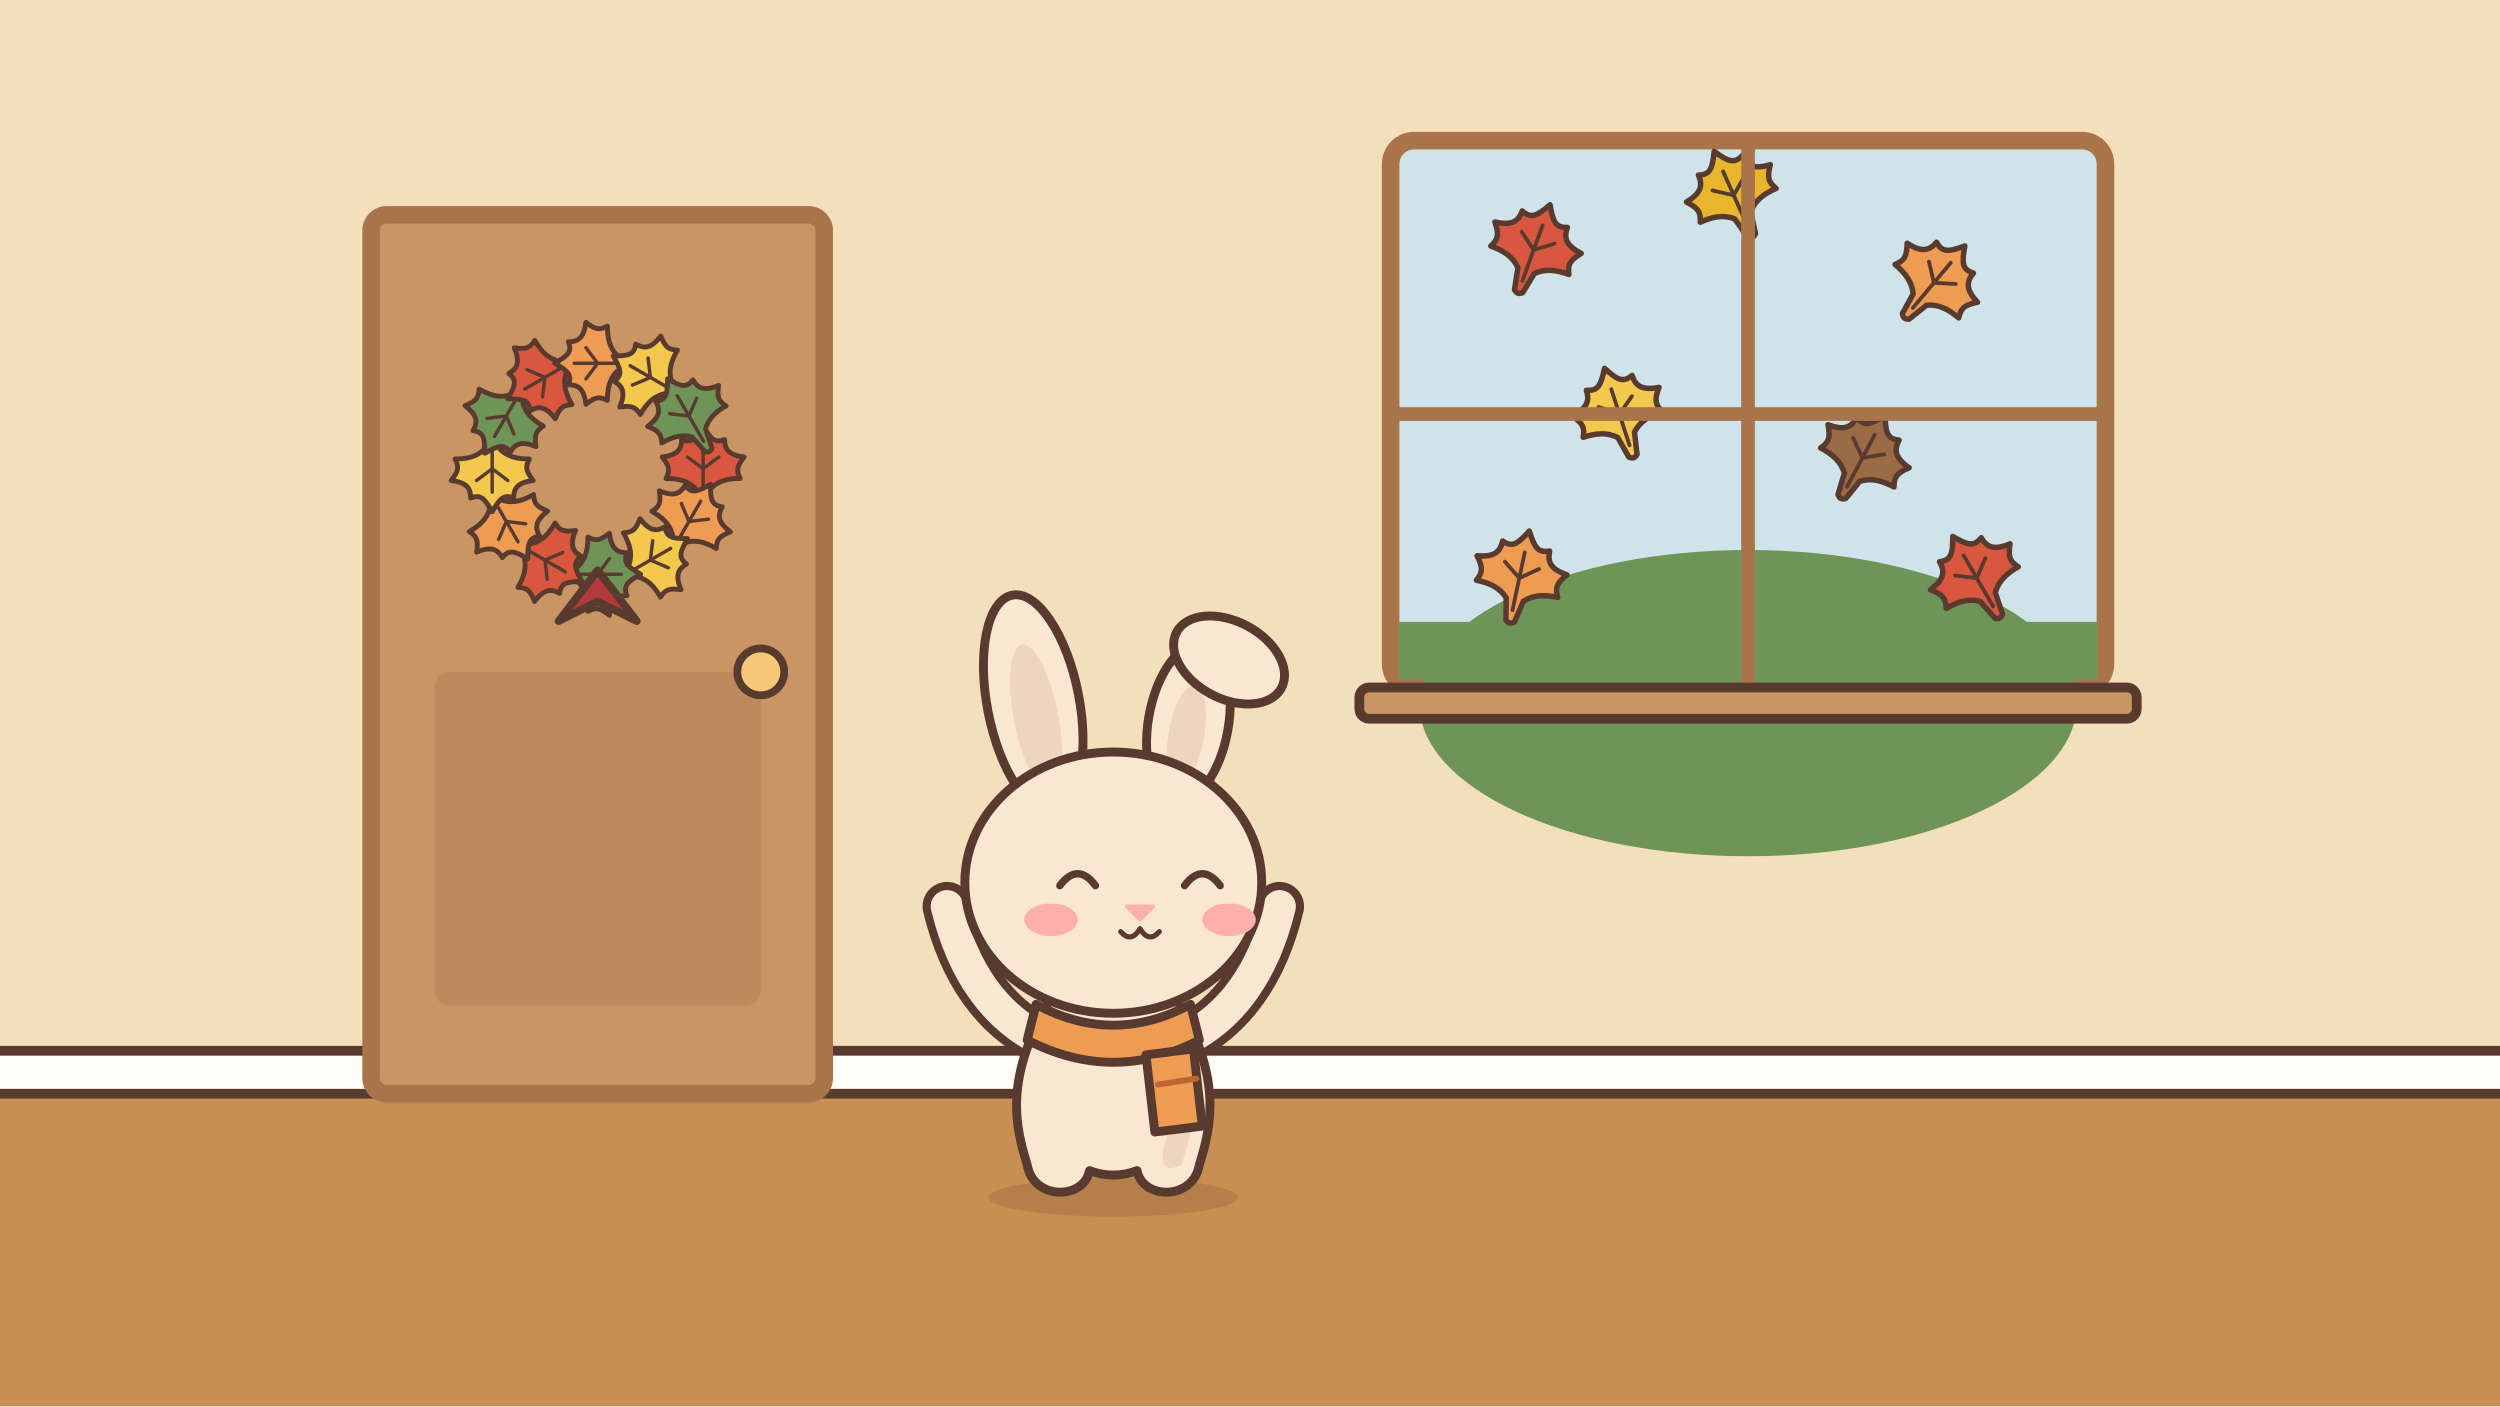
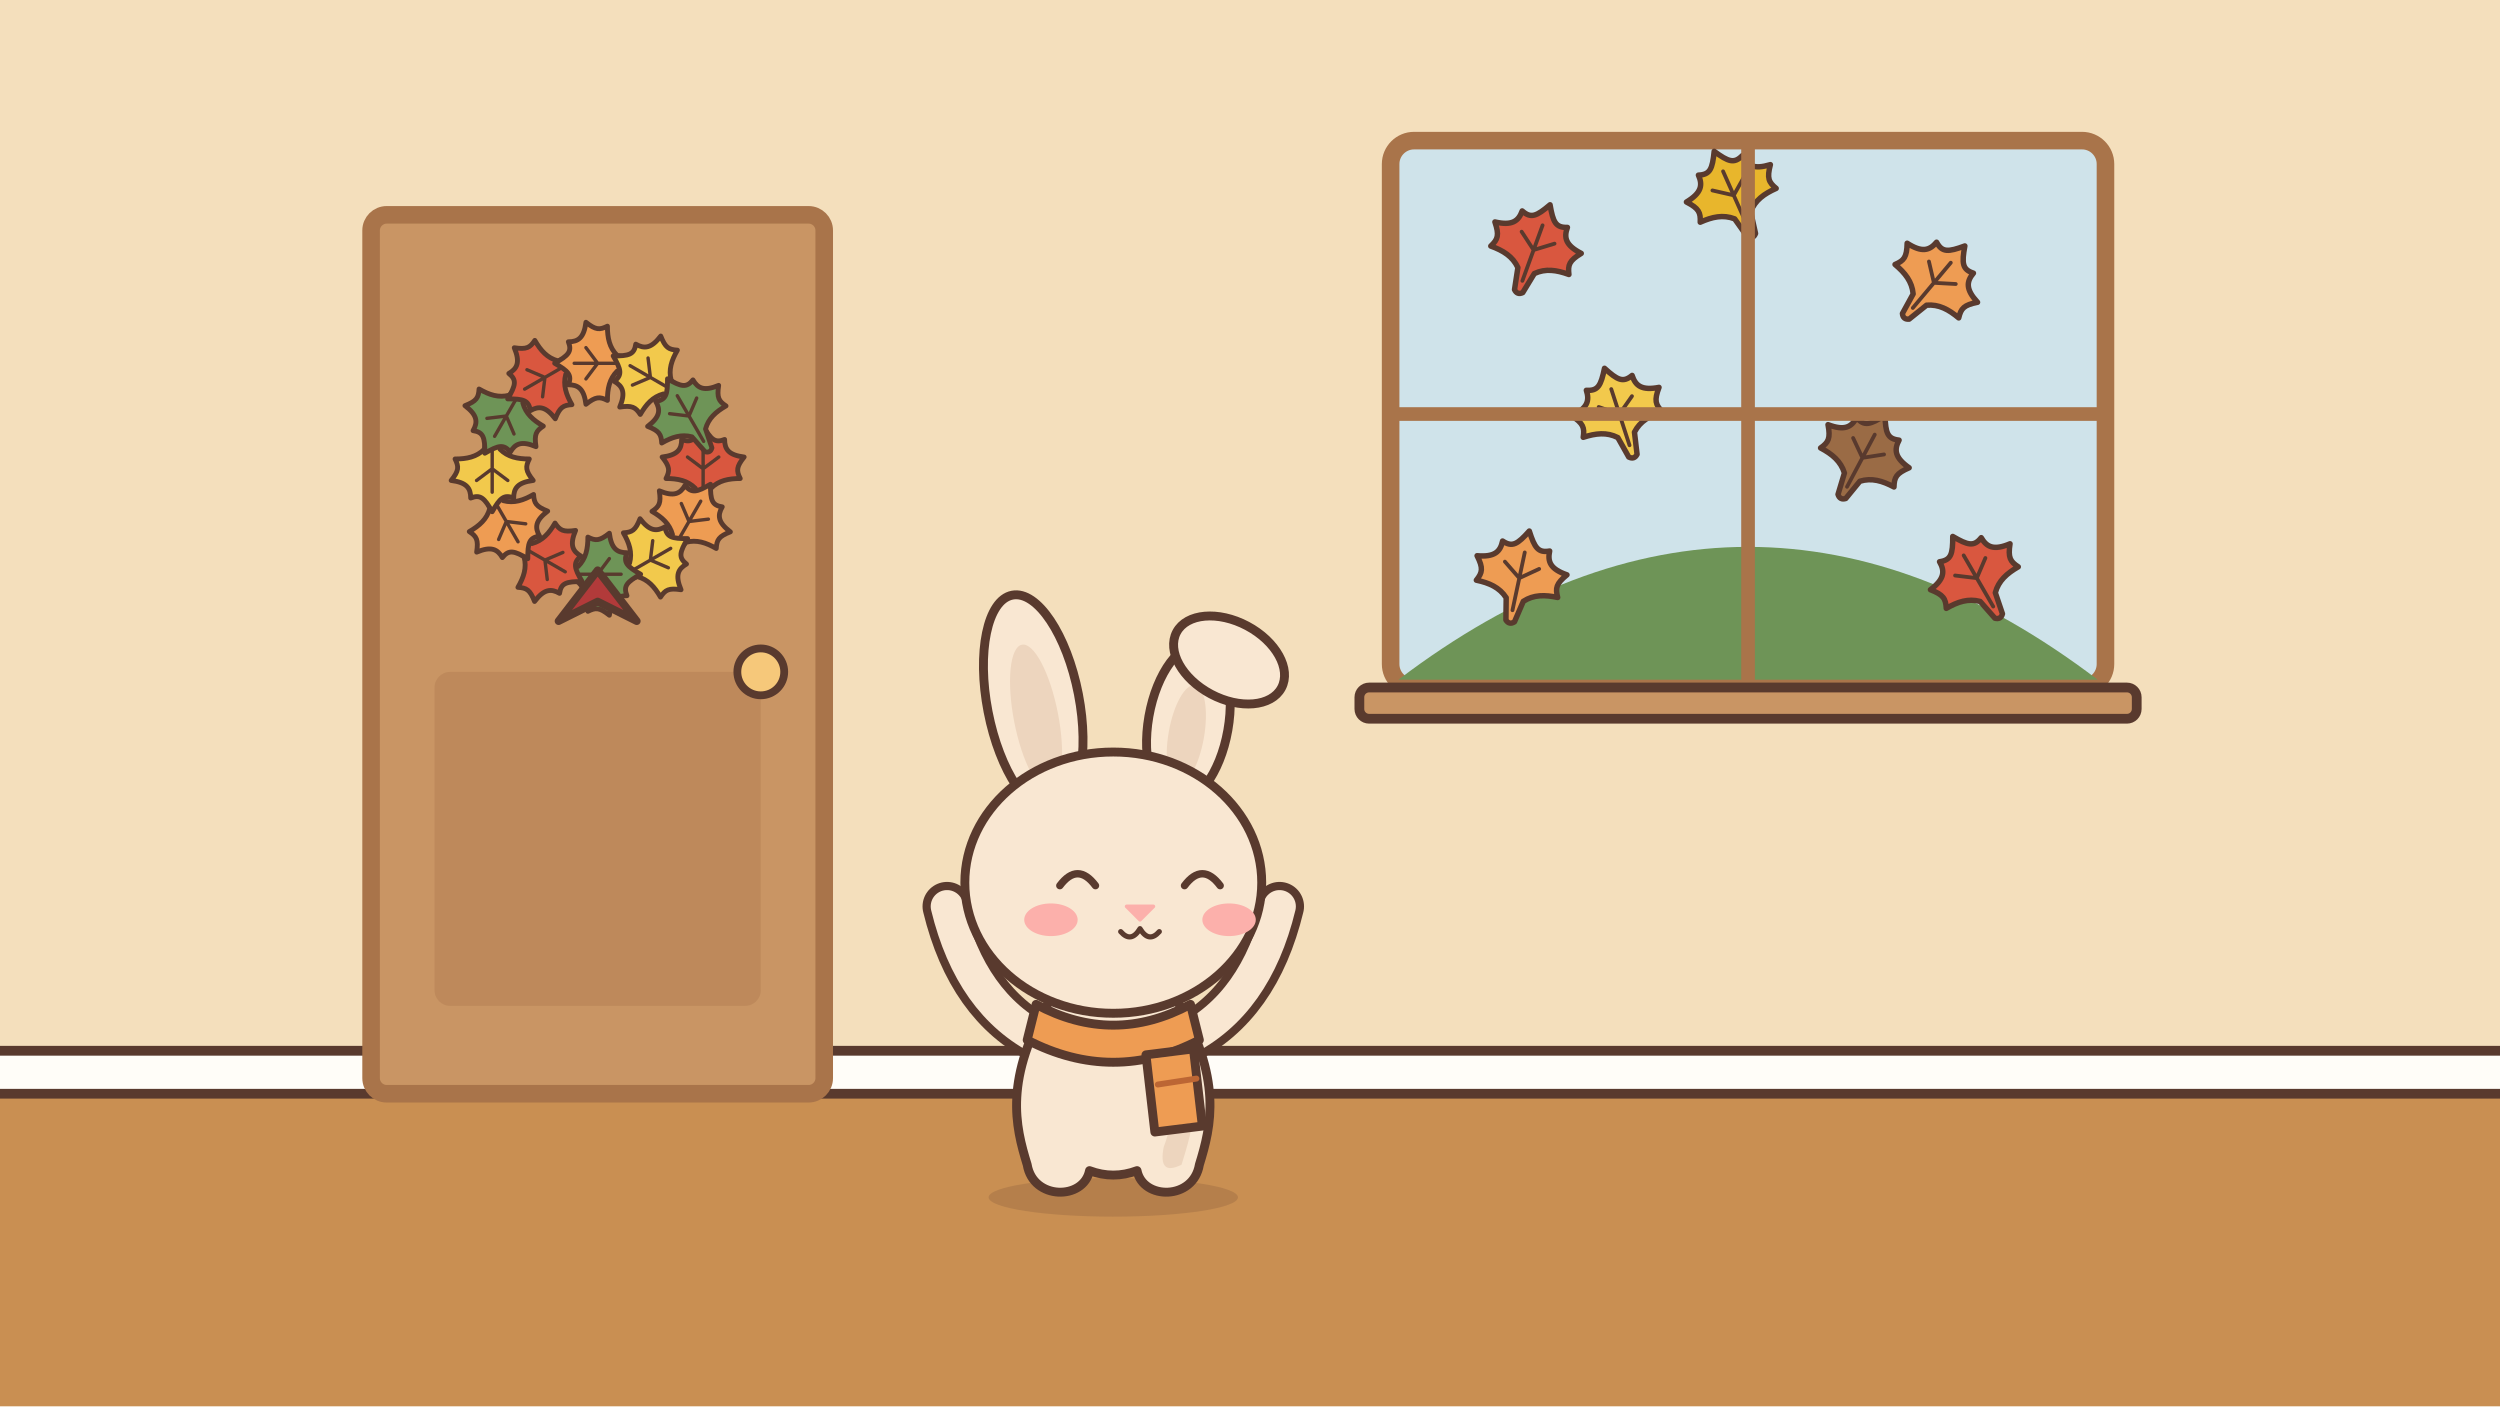
<svg xmlns="http://www.w3.org/2000/svg" viewBox="0 0 1280 720">
  <rect x="0" y="0" width="1280" height="720" rx="0" fill="#F4DFBC" />
  <rect x="0" y="560" width="1280" height="160" rx="0" fill="#C98F52" />
  <rect x="0" y="538" width="1280" height="22" rx="0" fill="#FFFDF8" />
  <path d="M0 538H1280M0 560H1280" fill="none" stroke="#593A2E" stroke-width="5" stroke-linejoin="round" stroke-linecap="round" />
  <rect x="190" y="110" width="232" height="450" rx="8" fill="#C99564" stroke="#A9744A" stroke-width="9" stroke-linejoin="round" stroke-linecap="round" />
  <rect x="222.48" y="344" width="167.04" height="171" rx="8" fill="#A9744A" opacity=".35" />
  <ellipse cx="389.52" cy="344" rx="12" ry="12" fill="#F6C87A" stroke="#593A2E" stroke-width="4" stroke-linejoin="round" stroke-linecap="round" />
  <g transform="translate(306 240) rotate(0) scale(1)">
    <g transform="translate(54 0) rotate(0) scale(0.5) translate(-50 -50)">
      <path d="M50 6C58 20 62 24 72 20C72 30 76 36 92 38C84 48 84 52 88 60C76 60 66 62 58 70L54 90Q50 94 46 90L42 70C34 62 24 60 12 60C16 52 16 48 8 38C24 36 28 30 28 20C38 24 42 20 50 6Z" fill="#D9573F" stroke="#593A2E" stroke-width="5" stroke-linejoin="round" stroke-linecap="round" />
      <path d="M50 26L50 80M50 50L34 38M50 50L66 38" fill="none" stroke="#593A2E" stroke-width="3.5" stroke-linejoin="round" stroke-linecap="round" />
    </g>
    <g transform="translate(46.76537 27) rotate(30) scale(0.5) translate(-50 -50)">
      <path d="M50 6C58 20 62 24 72 20C72 30 76 36 92 38C84 48 84 52 88 60C76 60 66 62 58 70L54 90Q50 94 46 90L42 70C34 62 24 60 12 60C16 52 16 48 8 38C24 36 28 30 28 20C38 24 42 20 50 6Z" fill="#EE9C53" stroke="#593A2E" stroke-width="5" stroke-linejoin="round" stroke-linecap="round" />
      <path d="M50 26L50 80M50 50L34 38M50 50L66 38" fill="none" stroke="#593A2E" stroke-width="3.5" stroke-linejoin="round" stroke-linecap="round" />
    </g>
    <g transform="translate(27 46.76537) rotate(60) scale(0.5) translate(-50 -50)">
      <path d="M50 6C58 20 62 24 72 20C72 30 76 36 92 38C84 48 84 52 88 60C76 60 66 62 58 70L54 90Q50 94 46 90L42 70C34 62 24 60 12 60C16 52 16 48 8 38C24 36 28 30 28 20C38 24 42 20 50 6Z" fill="#F2C94C" stroke="#593A2E" stroke-width="5" stroke-linejoin="round" stroke-linecap="round" />
      <path d="M50 26L50 80M50 50L34 38M50 50L66 38" fill="none" stroke="#593A2E" stroke-width="3.5" stroke-linejoin="round" stroke-linecap="round" />
    </g>
    <g transform="translate(3.3065463576978537e-15 54) rotate(90) scale(0.5) translate(-50 -50)">
      <path d="M50 6C58 20 62 24 72 20C72 30 76 36 92 38C84 48 84 52 88 60C76 60 66 62 58 70L54 90Q50 94 46 90L42 70C34 62 24 60 12 60C16 52 16 48 8 38C24 36 28 30 28 20C38 24 42 20 50 6Z" fill="#6E9457" stroke="#593A2E" stroke-width="5" stroke-linejoin="round" stroke-linecap="round" />
      <path d="M50 26L50 80M50 50L34 38M50 50L66 38" fill="none" stroke="#593A2E" stroke-width="3.5" stroke-linejoin="round" stroke-linecap="round" />
    </g>
    <g transform="translate(-27 46.76537) rotate(120) scale(0.5) translate(-50 -50)">
      <path d="M50 6C58 20 62 24 72 20C72 30 76 36 92 38C84 48 84 52 88 60C76 60 66 62 58 70L54 90Q50 94 46 90L42 70C34 62 24 60 12 60C16 52 16 48 8 38C24 36 28 30 28 20C38 24 42 20 50 6Z" fill="#D9573F" stroke="#593A2E" stroke-width="5" stroke-linejoin="round" stroke-linecap="round" />
      <path d="M50 26L50 80M50 50L34 38M50 50L66 38" fill="none" stroke="#593A2E" stroke-width="3.5" stroke-linejoin="round" stroke-linecap="round" />
    </g>
    <g transform="translate(-46.76537 27) rotate(150) scale(0.5) translate(-50 -50)">
      <path d="M50 6C58 20 62 24 72 20C72 30 76 36 92 38C84 48 84 52 88 60C76 60 66 62 58 70L54 90Q50 94 46 90L42 70C34 62 24 60 12 60C16 52 16 48 8 38C24 36 28 30 28 20C38 24 42 20 50 6Z" fill="#EE9C53" stroke="#593A2E" stroke-width="5" stroke-linejoin="round" stroke-linecap="round" />
      <path d="M50 26L50 80M50 50L34 38M50 50L66 38" fill="none" stroke="#593A2E" stroke-width="3.5" stroke-linejoin="round" stroke-linecap="round" />
    </g>
    <g transform="translate(-54 6.6130927153957075e-15) rotate(180) scale(0.5) translate(-50 -50)">
      <path d="M50 6C58 20 62 24 72 20C72 30 76 36 92 38C84 48 84 52 88 60C76 60 66 62 58 70L54 90Q50 94 46 90L42 70C34 62 24 60 12 60C16 52 16 48 8 38C24 36 28 30 28 20C38 24 42 20 50 6Z" fill="#F2C94C" stroke="#593A2E" stroke-width="5" stroke-linejoin="round" stroke-linecap="round" />
      <path d="M50 26L50 80M50 50L34 38M50 50L66 38" fill="none" stroke="#593A2E" stroke-width="3.5" stroke-linejoin="round" stroke-linecap="round" />
    </g>
    <g transform="translate(-46.76537 -27) rotate(210) scale(0.5) translate(-50 -50)">
      <path d="M50 6C58 20 62 24 72 20C72 30 76 36 92 38C84 48 84 52 88 60C76 60 66 62 58 70L54 90Q50 94 46 90L42 70C34 62 24 60 12 60C16 52 16 48 8 38C24 36 28 30 28 20C38 24 42 20 50 6Z" fill="#6E9457" stroke="#593A2E" stroke-width="5" stroke-linejoin="round" stroke-linecap="round" />
      <path d="M50 26L50 80M50 50L34 38M50 50L66 38" fill="none" stroke="#593A2E" stroke-width="3.5" stroke-linejoin="round" stroke-linecap="round" />
    </g>
    <g transform="translate(-27 -46.76537) rotate(240) scale(0.5) translate(-50 -50)">
      <path d="M50 6C58 20 62 24 72 20C72 30 76 36 92 38C84 48 84 52 88 60C76 60 66 62 58 70L54 90Q50 94 46 90L42 70C34 62 24 60 12 60C16 52 16 48 8 38C24 36 28 30 28 20C38 24 42 20 50 6Z" fill="#D9573F" stroke="#593A2E" stroke-width="5" stroke-linejoin="round" stroke-linecap="round" />
      <path d="M50 26L50 80M50 50L34 38M50 50L66 38" fill="none" stroke="#593A2E" stroke-width="3.5" stroke-linejoin="round" stroke-linecap="round" />
    </g>
    <g transform="translate(-9.91963907309356e-15 -54) rotate(270) scale(0.5) translate(-50 -50)">
      <path d="M50 6C58 20 62 24 72 20C72 30 76 36 92 38C84 48 84 52 88 60C76 60 66 62 58 70L54 90Q50 94 46 90L42 70C34 62 24 60 12 60C16 52 16 48 8 38C24 36 28 30 28 20C38 24 42 20 50 6Z" fill="#EE9C53" stroke="#593A2E" stroke-width="5" stroke-linejoin="round" stroke-linecap="round" />
      <path d="M50 26L50 80M50 50L34 38M50 50L66 38" fill="none" stroke="#593A2E" stroke-width="3.5" stroke-linejoin="round" stroke-linecap="round" />
    </g>
    <g transform="translate(27 -46.76537) rotate(300) scale(0.5) translate(-50 -50)">
      <path d="M50 6C58 20 62 24 72 20C72 30 76 36 92 38C84 48 84 52 88 60C76 60 66 62 58 70L54 90Q50 94 46 90L42 70C34 62 24 60 12 60C16 52 16 48 8 38C24 36 28 30 28 20C38 24 42 20 50 6Z" fill="#F2C94C" stroke="#593A2E" stroke-width="5" stroke-linejoin="round" stroke-linecap="round" />
      <path d="M50 26L50 80M50 50L34 38M50 50L66 38" fill="none" stroke="#593A2E" stroke-width="3.5" stroke-linejoin="round" stroke-linecap="round" />
    </g>
    <g transform="translate(46.76537 -27) rotate(330) scale(0.5) translate(-50 -50)">
      <path d="M50 6C58 20 62 24 72 20C72 30 76 36 92 38C84 48 84 52 88 60C76 60 66 62 58 70L54 90Q50 94 46 90L42 70C34 62 24 60 12 60C16 52 16 48 8 38C24 36 28 30 28 20C38 24 42 20 50 6Z" fill="#6E9457" stroke="#593A2E" stroke-width="5" stroke-linejoin="round" stroke-linecap="round" />
      <path d="M50 26L50 80M50 50L34 38M50 50L66 38" fill="none" stroke="#593A2E" stroke-width="3.5" stroke-linejoin="round" stroke-linecap="round" />
    </g>
    <path d="M0 52L-20 78L0 68L20 78Z" fill="#B23A3A" stroke="#593A2E" stroke-width="4" stroke-linejoin="round" stroke-linecap="round" />
  </g>
  <rect x="712" y="72" width="366" height="280" rx="12" fill="#CFE3EA" stroke="#A9744A" stroke-width="9" stroke-linejoin="round" stroke-linecap="round" />
-   <ellipse cx="895" cy="360" rx="168.36" ry="78.4" fill="#6E9457" />
-   <rect x="716" y="318.4" width="358" height="29.6" rx="0" fill="#6E9457" />
+   <path d="M716 348Q895 212 1074 348Z" fill="#6E9457" />
  <g opacity="1">
    <g transform="translate(785.2 128) rotate(20) scale(0.56) translate(-50 -50)">
      <path d="M50 6C58 20 62 24 72 20C72 30 76 36 92 38C84 48 84 52 88 60C76 60 66 62 58 70L54 90Q50 94 46 90L42 70C34 62 24 60 12 60C16 52 16 48 8 38C24 36 28 30 28 20C38 24 42 20 50 6Z" fill="#D9573F" stroke="#593A2E" stroke-width="5" stroke-linejoin="round" stroke-linecap="round" />
      <path d="M50 26L50 80M50 50L34 38M50 50L66 38" fill="none" stroke="#593A2E" stroke-width="3.5" stroke-linejoin="round" stroke-linecap="round" />
    </g>
  </g>
  <g opacity="1">
    <g transform="translate(887.68 100) rotate(-24) scale(0.56) translate(-50 -50)">
      <path d="M50 6C58 20 62 24 72 20C72 30 76 36 92 38C84 48 84 52 88 60C76 60 66 62 58 70L54 90Q50 94 46 90L42 70C34 62 24 60 12 60C16 52 16 48 8 38C24 36 28 30 28 20C38 24 42 20 50 6Z" fill="#E8B62C" stroke="#593A2E" stroke-width="5" stroke-linejoin="round" stroke-linecap="round" />
      <path d="M50 26L50 80M50 50L34 38M50 50L66 38" fill="none" stroke="#593A2E" stroke-width="3.5" stroke-linejoin="round" stroke-linecap="round" />
    </g>
  </g>
  <g opacity="1">
    <g transform="translate(990.16 144.8) rotate(40) scale(0.56) translate(-50 -50)">
      <path d="M50 6C58 20 62 24 72 20C72 30 76 36 92 38C84 48 84 52 88 60C76 60 66 62 58 70L54 90Q50 94 46 90L42 70C34 62 24 60 12 60C16 52 16 48 8 38C24 36 28 30 28 20C38 24 42 20 50 6Z" fill="#EE9C53" stroke="#593A2E" stroke-width="5" stroke-linejoin="round" stroke-linecap="round" />
      <path d="M50 26L50 80M50 50L34 38M50 50L66 38" fill="none" stroke="#593A2E" stroke-width="3.5" stroke-linejoin="round" stroke-linecap="round" />
    </g>
  </g>
  <g opacity="1">
    <g transform="translate(829.12 212) rotate(-18) scale(0.56) translate(-50 -50)">
      <path d="M50 6C58 20 62 24 72 20C72 30 76 36 92 38C84 48 84 52 88 60C76 60 66 62 58 70L54 90Q50 94 46 90L42 70C34 62 24 60 12 60C16 52 16 48 8 38C24 36 28 30 28 20C38 24 42 20 50 6Z" fill="#F2C94C" stroke="#593A2E" stroke-width="5" stroke-linejoin="round" stroke-linecap="round" />
      <path d="M50 26L50 80M50 50L34 38M50 50L66 38" fill="none" stroke="#593A2E" stroke-width="3.5" stroke-linejoin="round" stroke-linecap="round" />
    </g>
  </g>
  <g opacity="1">
    <g transform="translate(953.56 234.4) rotate(28) scale(0.56) translate(-50 -50)">
      <path d="M50 6C58 20 62 24 72 20C72 30 76 36 92 38C84 48 84 52 88 60C76 60 66 62 58 70L54 90Q50 94 46 90L42 70C34 62 24 60 12 60C16 52 16 48 8 38C24 36 28 30 28 20C38 24 42 20 50 6Z" fill="#9A6B45" stroke="#593A2E" stroke-width="5" stroke-linejoin="round" stroke-linecap="round" />
      <path d="M50 26L50 80M50 50L34 38M50 50L66 38" fill="none" stroke="#593A2E" stroke-width="3.5" stroke-linejoin="round" stroke-linecap="round" />
    </g>
  </g>
  <g opacity="1">
    <g transform="translate(777.88 296) rotate(12) scale(0.56) translate(-50 -50)">
      <path d="M50 6C58 20 62 24 72 20C72 30 76 36 92 38C84 48 84 52 88 60C76 60 66 62 58 70L54 90Q50 94 46 90L42 70C34 62 24 60 12 60C16 52 16 48 8 38C24 36 28 30 28 20C38 24 42 20 50 6Z" fill="#EE9C53" stroke="#593A2E" stroke-width="5" stroke-linejoin="round" stroke-linecap="round" />
      <path d="M50 26L50 80M50 50L34 38M50 50L66 38" fill="none" stroke="#593A2E" stroke-width="3.5" stroke-linejoin="round" stroke-linecap="round" />
    </g>
  </g>
  <g opacity="1">
    <g transform="translate(1012.12 296) rotate(-30) scale(0.56) translate(-50 -50)">
      <path d="M50 6C58 20 62 24 72 20C72 30 76 36 92 38C84 48 84 52 88 60C76 60 66 62 58 70L54 90Q50 94 46 90L42 70C34 62 24 60 12 60C16 52 16 48 8 38C24 36 28 30 28 20C38 24 42 20 50 6Z" fill="#D9573F" stroke="#593A2E" stroke-width="5" stroke-linejoin="round" stroke-linecap="round" />
      <path d="M50 26L50 80M50 50L34 38M50 50L66 38" fill="none" stroke="#593A2E" stroke-width="3.5" stroke-linejoin="round" stroke-linecap="round" />
    </g>
  </g>
  <path d="M895 72V352M712 212H1078" fill="none" stroke="#A9744A" stroke-width="7" stroke-linejoin="round" stroke-linecap="round" />
  <rect x="696" y="352" width="398" height="16" rx="5" fill="#C99564" stroke="#593A2E" stroke-width="5" stroke-linejoin="round" stroke-linecap="round" />
  <g transform="translate(570 610) scale(0.76)">
    <ellipse cx="0" cy="4" rx="84" ry="13" fill="rgba(89,58,46,.18)" />
    <g transform="rotate(0)">
      <g transform="rotate(-11 -44 -278)">
        <ellipse cx="-44" cy="-330" rx="31" ry="74" fill="#F9E7D2" stroke="#593A2E" stroke-width="6" stroke-linejoin="round" stroke-linecap="round" />
        <ellipse cx="-44" cy="-320" rx="15" ry="50" fill="#EDD5BE" />
      </g>
      <g transform="rotate(10 44 -278)">
        <ellipse cx="44" cy="-316" rx="27" ry="54" fill="#F9E7D2" stroke="#593A2E" stroke-width="6" stroke-linejoin="round" stroke-linecap="round" />
        <ellipse cx="44" cy="-308" rx="12" ry="34" fill="#EDD5BE" />
      </g>
      <g transform="rotate(28 78 -358)">
        <ellipse cx="78" cy="-358" rx="40" ry="26" fill="#F9E7D2" stroke="#593A2E" stroke-width="6" stroke-linejoin="round" stroke-linecap="round" />
      </g>
      <path d="M-48 -102Q-96 -126 -112 -192" fill="none" stroke="#593A2E" stroke-width="33" stroke-linejoin="round" stroke-linecap="round" />
      <path d="M-48 -102Q-96 -126 -112 -192" fill="none" stroke="#F9E7D2" stroke-width="22" stroke-linecap="round" stroke-linejoin="round" />
      <path d="M48 -102Q96 -126 112 -192" fill="none" stroke="#593A2E" stroke-width="33" stroke-linejoin="round" stroke-linecap="round" />
      <path d="M48 -102Q96 -126 112 -192" fill="none" stroke="#F9E7D2" stroke-width="22" stroke-linecap="round" stroke-linejoin="round" />
      <path d="M-42 -130C-74 -76 -66 -44 -58 -18C-54 6 -20 6 -16 -14Q0 -8 16 -14C20 6 54 6 58 -18C66 -44 74 -76 42 -130Z" fill="#F9E7D2" stroke="#593A2E" stroke-width="6" stroke-linejoin="round" stroke-linecap="round" />
      <path d="M40 -116C62 -68 54 -44 46 -18Q30 -10 34 -30C42 -50 44 -90 40 -116Z" fill="#EDD5BE" />
      <path d="M-52 -126Q0 -98 52 -126L58 -102Q0 -72 -58 -102Z" fill="#EE9C53" stroke="#593A2E" stroke-width="6" stroke-linejoin="round" stroke-linecap="round" />
      <path d="M22 -92L54 -96L60 -44L28 -40Z" fill="#EE9C53" stroke="#593A2E" stroke-width="6" stroke-linejoin="round" stroke-linecap="round" />
      <path d="M30 -72L56 -76" fill="none" stroke="#BC6634" stroke-width="4" stroke-linejoin="round" stroke-linecap="round" />
      <ellipse cx="0" cy="-208" rx="100" ry="88" fill="#F9E7D2" stroke="#593A2E" stroke-width="6" stroke-linejoin="round" stroke-linecap="round" />
      <ellipse cx="-42" cy="-183" rx="18" ry="11" fill="#FCB0AB" />
      <ellipse cx="78" cy="-183" rx="18" ry="11" fill="#FCB0AB" />
      <path d="M-36 -206Q-24 -222 -12 -206M48 -206Q60 -222 72 -206" fill="none" stroke="#593A2E" stroke-width="5" stroke-linejoin="round" stroke-linecap="round" />
      <path d="M9 -192H27L18 -183Z" fill="#FCB0AB" stroke="#FCB0AB" stroke-width="2.5" stroke-linejoin="round" stroke-linecap="round" />
      <path d="M5 -175Q12 -167 18 -177Q24 -167 31 -175" fill="none" stroke="#593A2E" stroke-width="3.5" stroke-linejoin="round" stroke-linecap="round" />
    </g>
  </g>
</svg>
